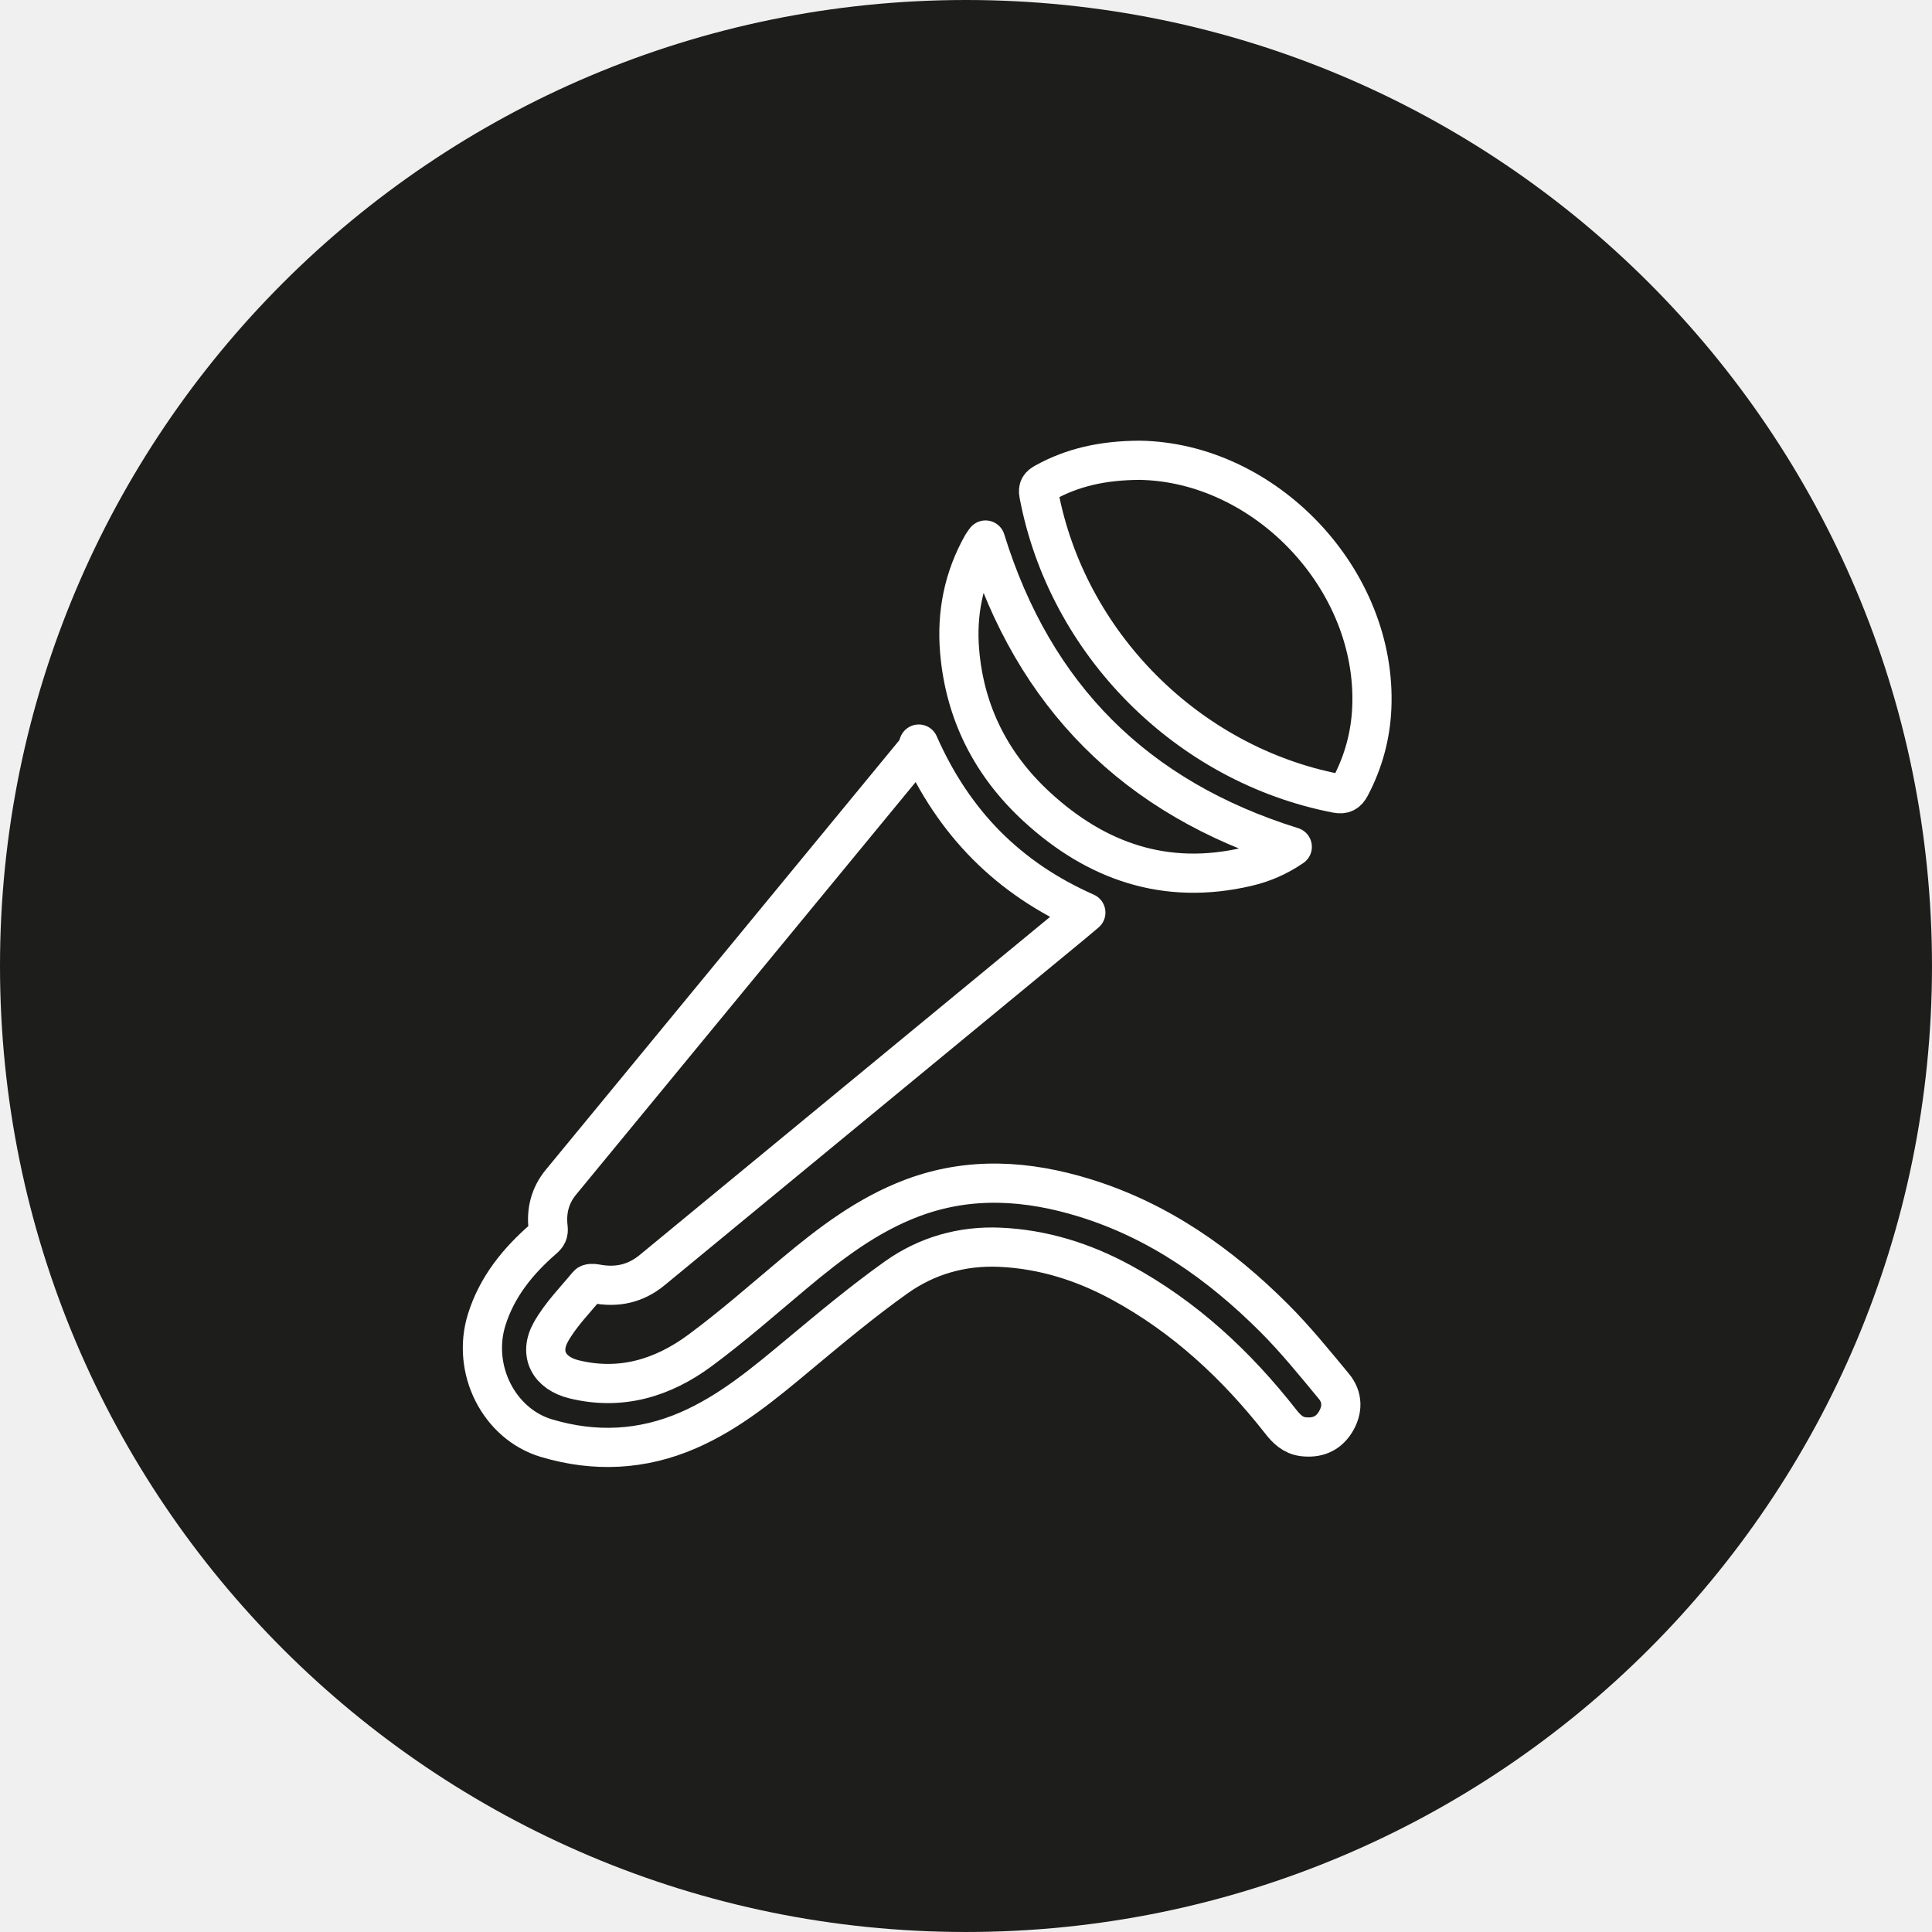
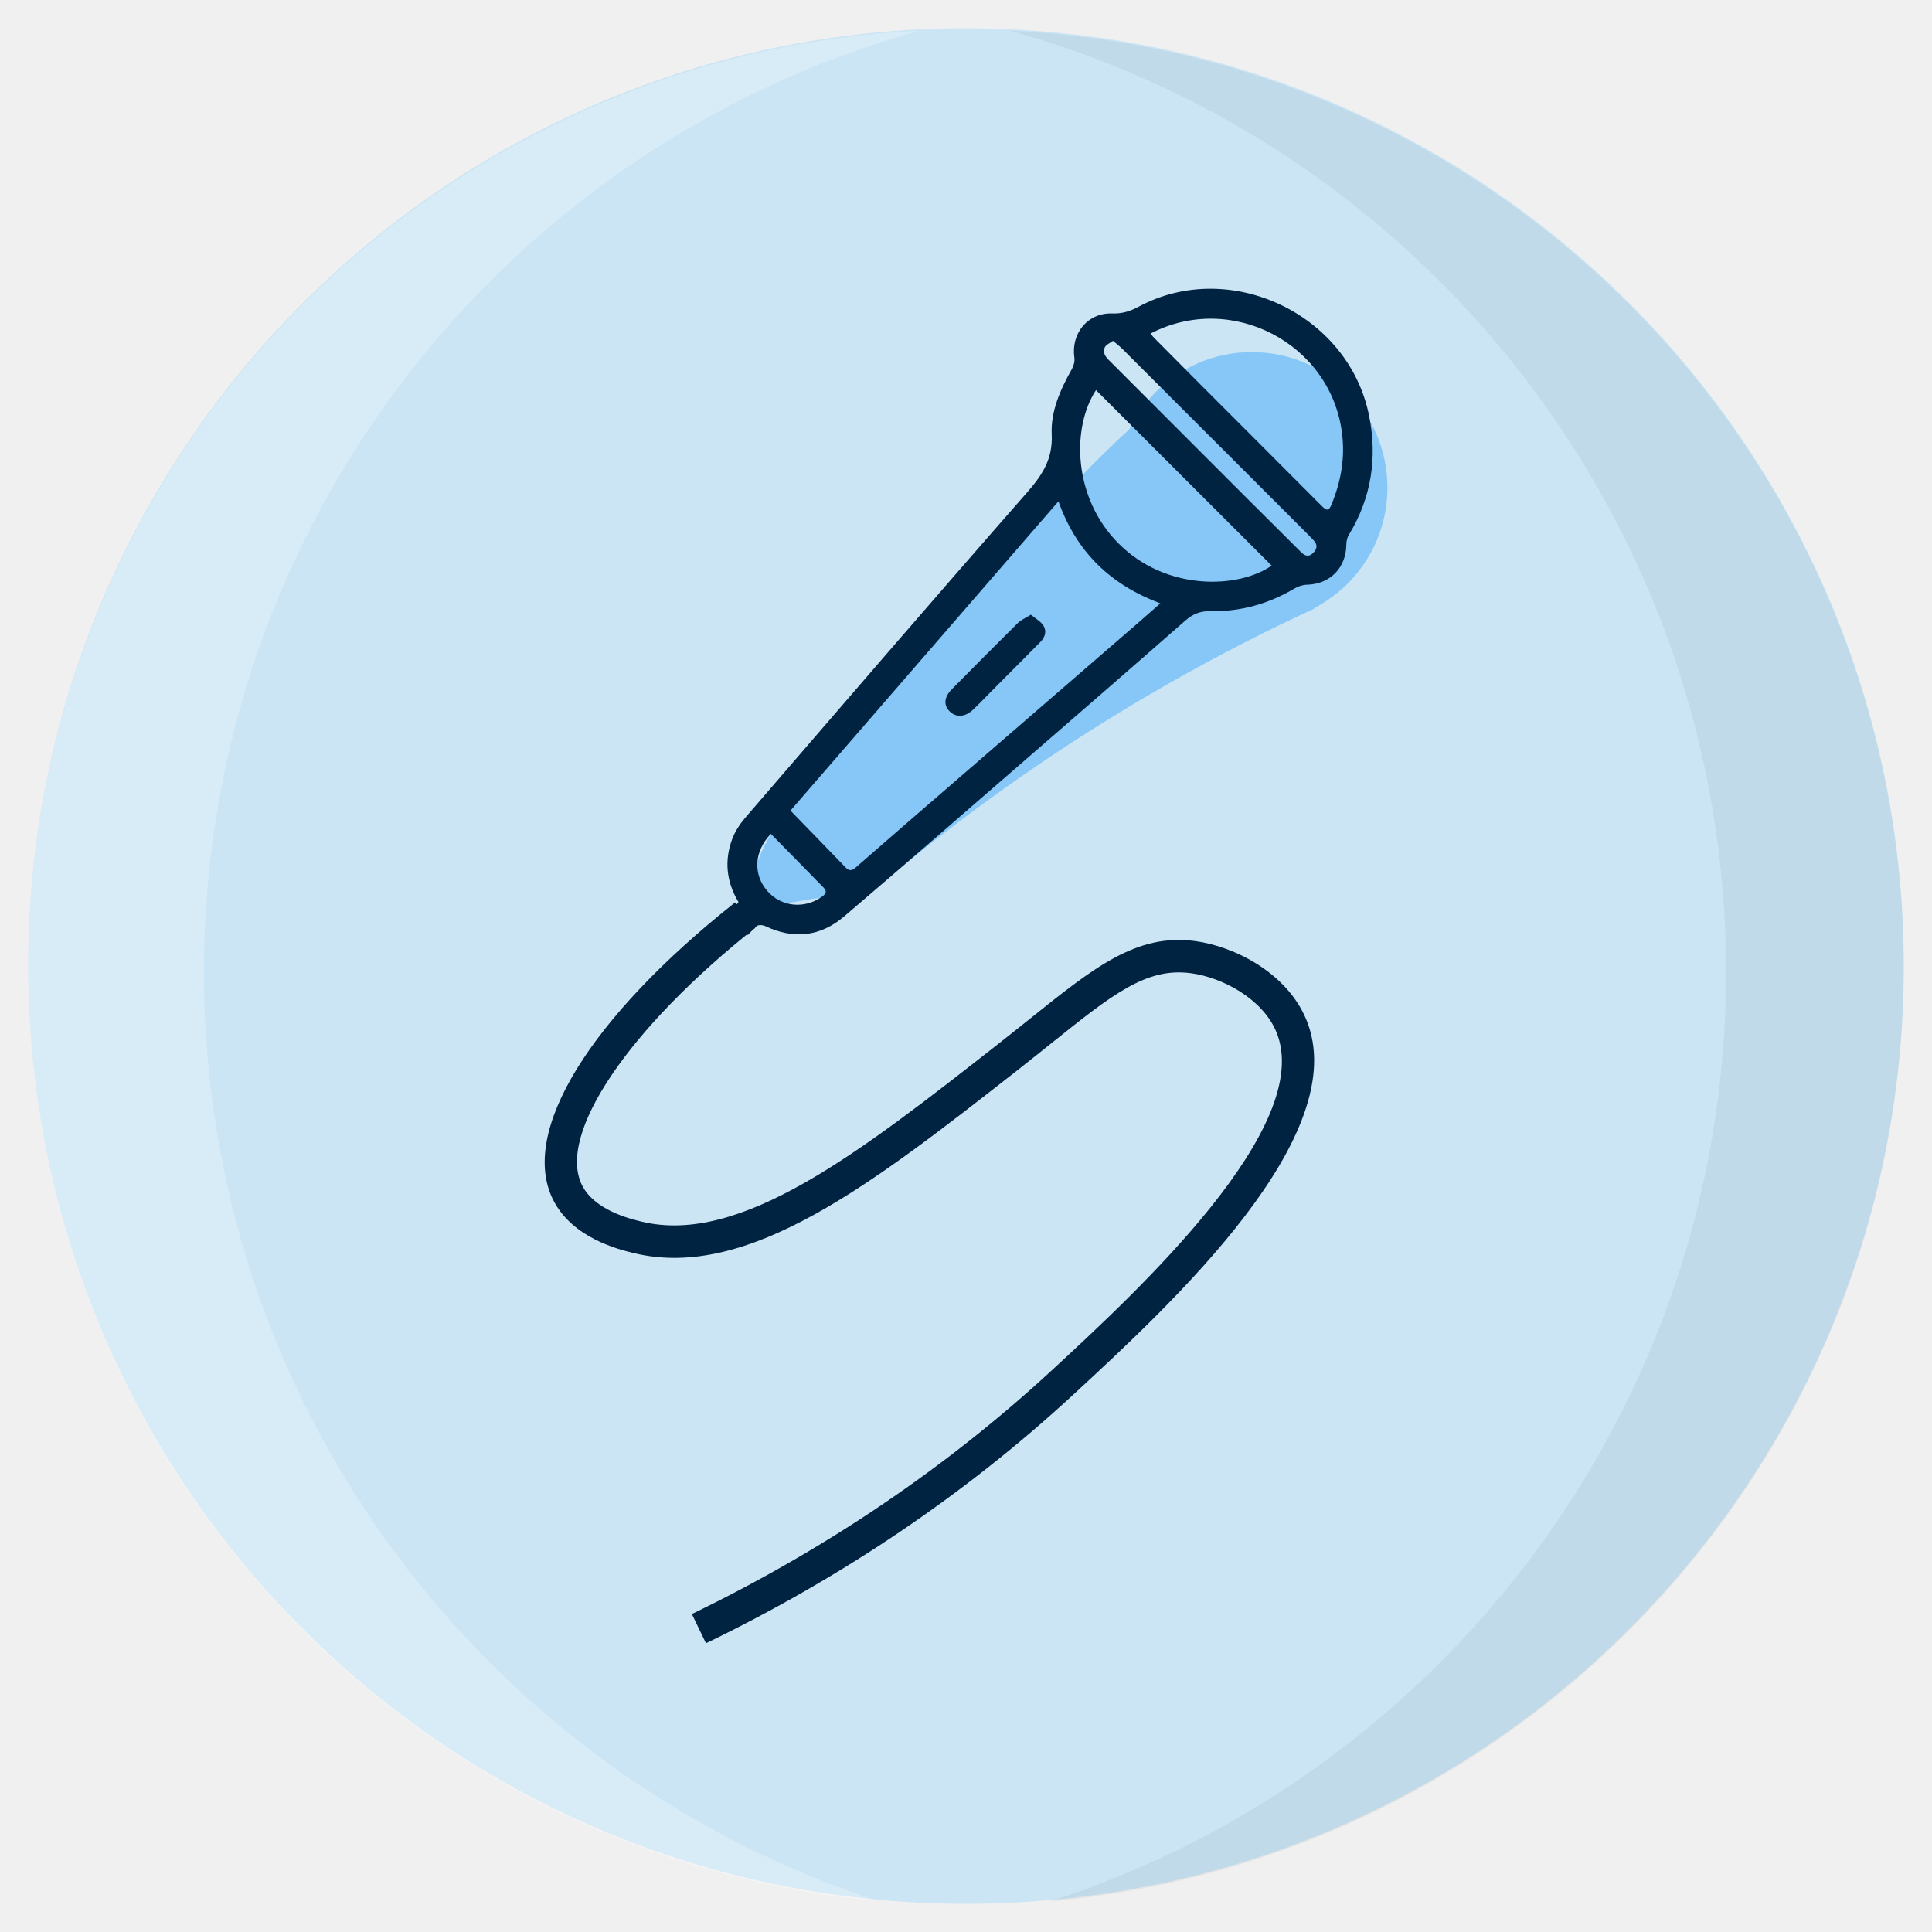
- <svg xmlns="http://www.w3.org/2000/svg" id="Layer_2" data-name="Layer 2" viewBox="0 0 2464.93 2464.93">
-   <defs>
-     <style>
-       .cls-1 {
-         fill: none;
-         stroke: #fff;
-         stroke-linecap: round;
-         stroke-linejoin: round;
-         stroke-width: 50px;
-       }
- 
-       .cls-2 {
-         fill: #1d1d1b;
-         stroke-width: 0px;
-       }
-     </style>
-   </defs>
-   <g id="Camada_1" data-name="Camada 1">
-     <circle class="cls-2" cx="1232.46" cy="1232.46" r="1232.46" />
-     <g id="p3sNmJ">
+ <svg xmlns="http://www.w3.org/2000/svg" version="1.1" id="Layer_2" x="0px" y="0px" viewBox="0 0 2464.9 2464.9" style="enable-background:new 0 0 2464.9 2464.9;" xml:space="preserve">
+   <style type="text/css">
+ 	.st0{fill:#CBE5F4;}
+ 	.st1{opacity:5.000000e-02;}
+ 	.st2{opacity:0.25;fill:#FFFFFF;}
+ 	.st3{fill:#86C7F7;}
+ 	.st4{fill:#002342;}
+ </style>
+   <g id="Camada_1_00000051346220602954341790000015562722552995191483_">
+     <path class="st0" d="M2428.9,1232.5c0,624.7-478.7,1137.5-1089.3,1191.7c-35.3,3.1-71.1,4.7-107.2,4.7c-37.3,0-74.3-1.7-110.8-5.1   C512.8,2367.9,36,1855.9,36,1232.5c0-641,504.1-1164.2,1137.4-1195c19.6-1,39.2-1.4,59-1.4c18.7,0,37.4,0.4,55.9,1.3   C1923.2,66.5,2428.9,590.4,2428.9,1232.5z" />
+     <g>
+       <path class="st1" d="M2428.9,1234.2c0,624.6-478.7,1137.5-1089.3,1191.7c500.5-161.6,862.6-631.4,862.6-1185.7    c0-573.1-387-1055.8-913.9-1201.1C1923.2,68.2,2428.9,592.2,2428.9,1234.2z" />
+       <path class="st2" d="M1121.7,2425.6C512.8,2369.7,36,1857.6,36,1234.2C36,593.2,540.1,70,1173.5,39.2    c-526.6,145.5-913.3,628.1-913.3,1201C260.1,1794.1,621.7,2263.6,1121.7,2425.6z" />
+     </g>
+     <g>
      <g>
-         <path class="cls-1" d="M1172.17,949.33c44.82,101.38,114.64,171.37,213.19,214.97-6.78,5.7-12.32,10.43-17.94,15.07-178.46,147.02-356.96,294.01-535.38,441.09-21.31,17.56-45.31,22.63-72.06,17.41-3.23-.63-8.43-.73-10,1.17-16.21,19.63-34.61,38.18-46.99,60.09-16.02,28.36-2.2,52.96,29.5,60.69,59.65,14.56,113.01-1.71,160.43-36.73,41.51-30.66,80.38-64.92,120-98.1,46.25-38.72,93.88-75.11,151.1-96.61,73.37-27.57,146.98-22.59,220.12.01,94.18,29.1,172.47,84.27,241.37,153.13,27.27,27.25,51.69,57.43,76.32,87.19,11.48,13.87,11.53,30.35,1.8,45.92-9.51,15.2-23.85,20.48-41.18,18.34-12.63-1.56-20.86-9.57-28.37-19.15-56.62-72.22-122.66-133.75-203.85-177.77-48.29-26.18-99.64-42.35-154.79-44.76-48.26-2.11-93.22,10.88-132.01,38.47-42.7,30.37-83.08,64.12-123.4,97.69-44.33,36.92-88.32,74.05-141.87,97.33-59.03,25.67-119.5,28.43-180.97,10.07-60.71-18.14-96.01-87.99-76.19-151.27,13.1-41.83,39.73-74.6,72.27-102.86,5.02-4.36,6.85-7.67,6.03-14.56-2.53-21.27,2.49-40.99,16.3-57.77,150.93-183.42,301.94-366.79,452.86-550.22,1.31-1.59,1.71-3.93,3.73-8.84Z" />
-         <path class="cls-1" d="M1453.73,587.23c160.44,2.43,303.65,151.99,296.46,316.06-1.55,35.33-10.67,68.67-27.18,100.09-4.22,8.03-8.89,10.5-17.8,8.78-190.2-36.8-343.93-191.36-379.78-381.58-1.54-8.16,1.27-11.27,7.36-14.66,35.75-19.84,74.27-28.36,120.93-28.69Z" />
-         <path class="cls-1" d="M1257.34,689.01c61.65,199.14,191.44,329.16,391.41,391.43-18.6,12.73-37.66,20.76-57.89,25.47-103.42,24.11-191.96-6.53-268.05-76.54-57.82-53.19-91.82-119.55-98.47-198.6-4.05-48.08,5-93.67,28.91-135.95,1-1.76,2.33-3.33,4.1-5.82Z" />
+         <path class="st3" d="M1031.8,1181.5c38.5-24.3,76.9-48.7,115.4-73c94.7-77.7,208.7-159.4,343.2-236.1     c64.4-36.7,126.9-68.5,186.7-96.1c-30.5-41.6-60.9-83.2-91.4-124.8c-46.4-36.2-92.8-72.4-139.2-108.6     c-81.7,69.2-418.5,440.8-462.9,520.8C885.6,1240.2,1129.2,1082.6,1031.8,1181.5z" />
+       </g>
+       <g>
+         <circle class="st3" cx="1597.1" cy="622.2" r="173" />
+       </g>
+       <g id="GVzYdO_00000085212615603522920890000001761082028556687516_">
+         <g>
+           <g>
+             <path class="st4" d="M1746.6,529.8c-26.2-129.3-177.7-200.9-293.7-138.6c-10.8,5.8-21.1,9.2-33.8,8.7       c-31.3-1.1-52.9,25.4-48.4,56.5c0.7,4.6-0.8,10.2-3.1,14.3c-14.7,26.1-27.2,54-25.8,83.6c1.5,31.7-12.3,52.2-31.9,74.5       c-120.5,137.4-239.7,276-359,414.4c-6.8,7.9-12.9,17.2-16.6,26.9c-10.5,27.9-7.5,55.2,7.8,80.6c-0.3,0.8-0.4,1.2-0.6,1.4       c-2.2,2.2-4.4,4.3-6.6,6.4c-2.6,2.4-5.1,4.9-7.4,7.4c14.1,3.9,22.9,14.7,26.4,27.2c3.6-4,7.4-7.8,11.4-11.5       c2-1.9,7.9-1.6,10.9-0.1c36.3,17.3,70.5,13.5,100.8-12.3c72.4-61.7,144.1-124.3,216-186.6c73.2-63.5,146.4-126.9,219.2-190.8       c9.7-8.5,19.4-12.4,32.3-12.1c38.3,0.8,73.9-9.3,106.9-28.8c4.7-2.8,10.6-4.8,16.1-4.9c29.4-0.7,49.9-21.5,50.2-51.3       c0-4.2,1.1-9,3.3-12.5C1749.7,634.9,1757.6,584,1746.6,529.8z M1048.9,1143.9c-22.3,16.1-51.9,13.3-69.7-6.9       c-18.5-21-17.5-50.5,4.3-73.1c22.8,23.2,45.1,45.8,67.3,68.6C1055.3,1136.9,1053.9,1140.3,1048.9,1143.9z M1432,812       c-91.4,79.1-182.9,158.3-274.3,237.4c-21.8,18.9-43.6,37.9-65.3,56.8c-4.2,3.6-8,6.3-13.2,0.9c-23.1-24-46.3-47.8-70.7-72.9       c113.1-130.6,226.8-261.8,341.9-394.6c23,64.8,66.7,106.6,130,130.2C1463.4,784.7,1447.8,798.4,1432,812z M1426.9,693.2       c-58.3-58.6-59.8-147.9-28.6-195.5c75.1,75,149.6,149.5,224.1,223.9C1581.2,750.6,1488.7,755.3,1426.9,693.2z M1675.3,705.5       c-5.4,5.4-10.2,4-15.1-0.8c-25.5-25.5-51.1-50.8-76.6-76.3c-54.9-54.8-109.7-109.7-164.5-164.6c-3.4-3.4-7.3-6.7-9.4-10.8       c-1.4-2.8-1.4-7.7,0.1-10.4c1.9-3.1,6.1-4.8,10.2-7.7c4.5,3.8,8.5,6.8,12.1,10.4c50.8,50.7,101.5,101.4,152.2,152.1       c28.4,28.4,56.8,56.8,85.2,85.2c2.2,2.2,4.2,4.5,6.4,6.7C1681.3,694.9,1680.6,700.2,1675.3,705.5z M1698.8,643.6       c-3.2,7.9-5.9,8.5-12,2.4c-51.8-52.1-103.9-104-155.8-156c-19.7-19.7-39.2-39.5-58.8-59.2c-1.4-1.4-2.6-3.1-4.4-5.2       c103.2-53.8,229.7,12.5,244.3,126.5C1716.3,584.1,1710.9,614.1,1698.8,643.6z" />
+           </g>
+           <g>
+             <path class="st4" d="M1315.2,784.2c6,5,12.5,8.5,16,13.9c4.4,6.9,2.3,14.6-3.6,20.7c-21,21.2-42.1,42.4-63.2,63.6       c-7.7,7.8-15.3,15.8-23.3,23.3c-10.2,9.6-22,9.9-30,1.4c-7.5-8-6.4-18.1,3.5-28c27.8-28.1,55.6-56.2,83.6-83.9       C1302.3,791,1308.1,788.7,1315.2,784.2z" />
+           </g>
+         </g>
+       </g>
+       <g>
+         <path class="st4" d="M900.7,2096.5l-18-37.3c170.8-82.6,325.2-187.2,459.1-310.8c109.5-101.1,337.2-311.5,286.4-432.3     c-17.6-41.7-68.2-69.1-109.1-74.5c-56.7-7.5-100,27.1-178.5,90c-13.1,10.5-27.1,21.7-42.1,33.5     c-184.5,144.5-343.7,269.2-490,233.6c-19.4-4.7-78.6-19.2-103-68.3c-42.8-86.2,46.2-231.5,232.4-379.1l25.7,32.4     c-162.2,128.6-253.2,263.6-221.1,328.3c15.9,31.9,60.9,42.9,75.7,46.5c126.6,30.9,278.6-88.1,454.6-226     c14.9-11.7,28.7-22.8,41.8-33.2c81.6-65.4,135.6-108.5,209.9-98.7c51,6.8,117.1,40.8,141.8,99.5     c62.1,147.5-171.1,363-296.4,478.7C1233,1905.3,1075.2,2012.2,900.7,2096.5z" />
      </g>
    </g>
  </g>
</svg>
